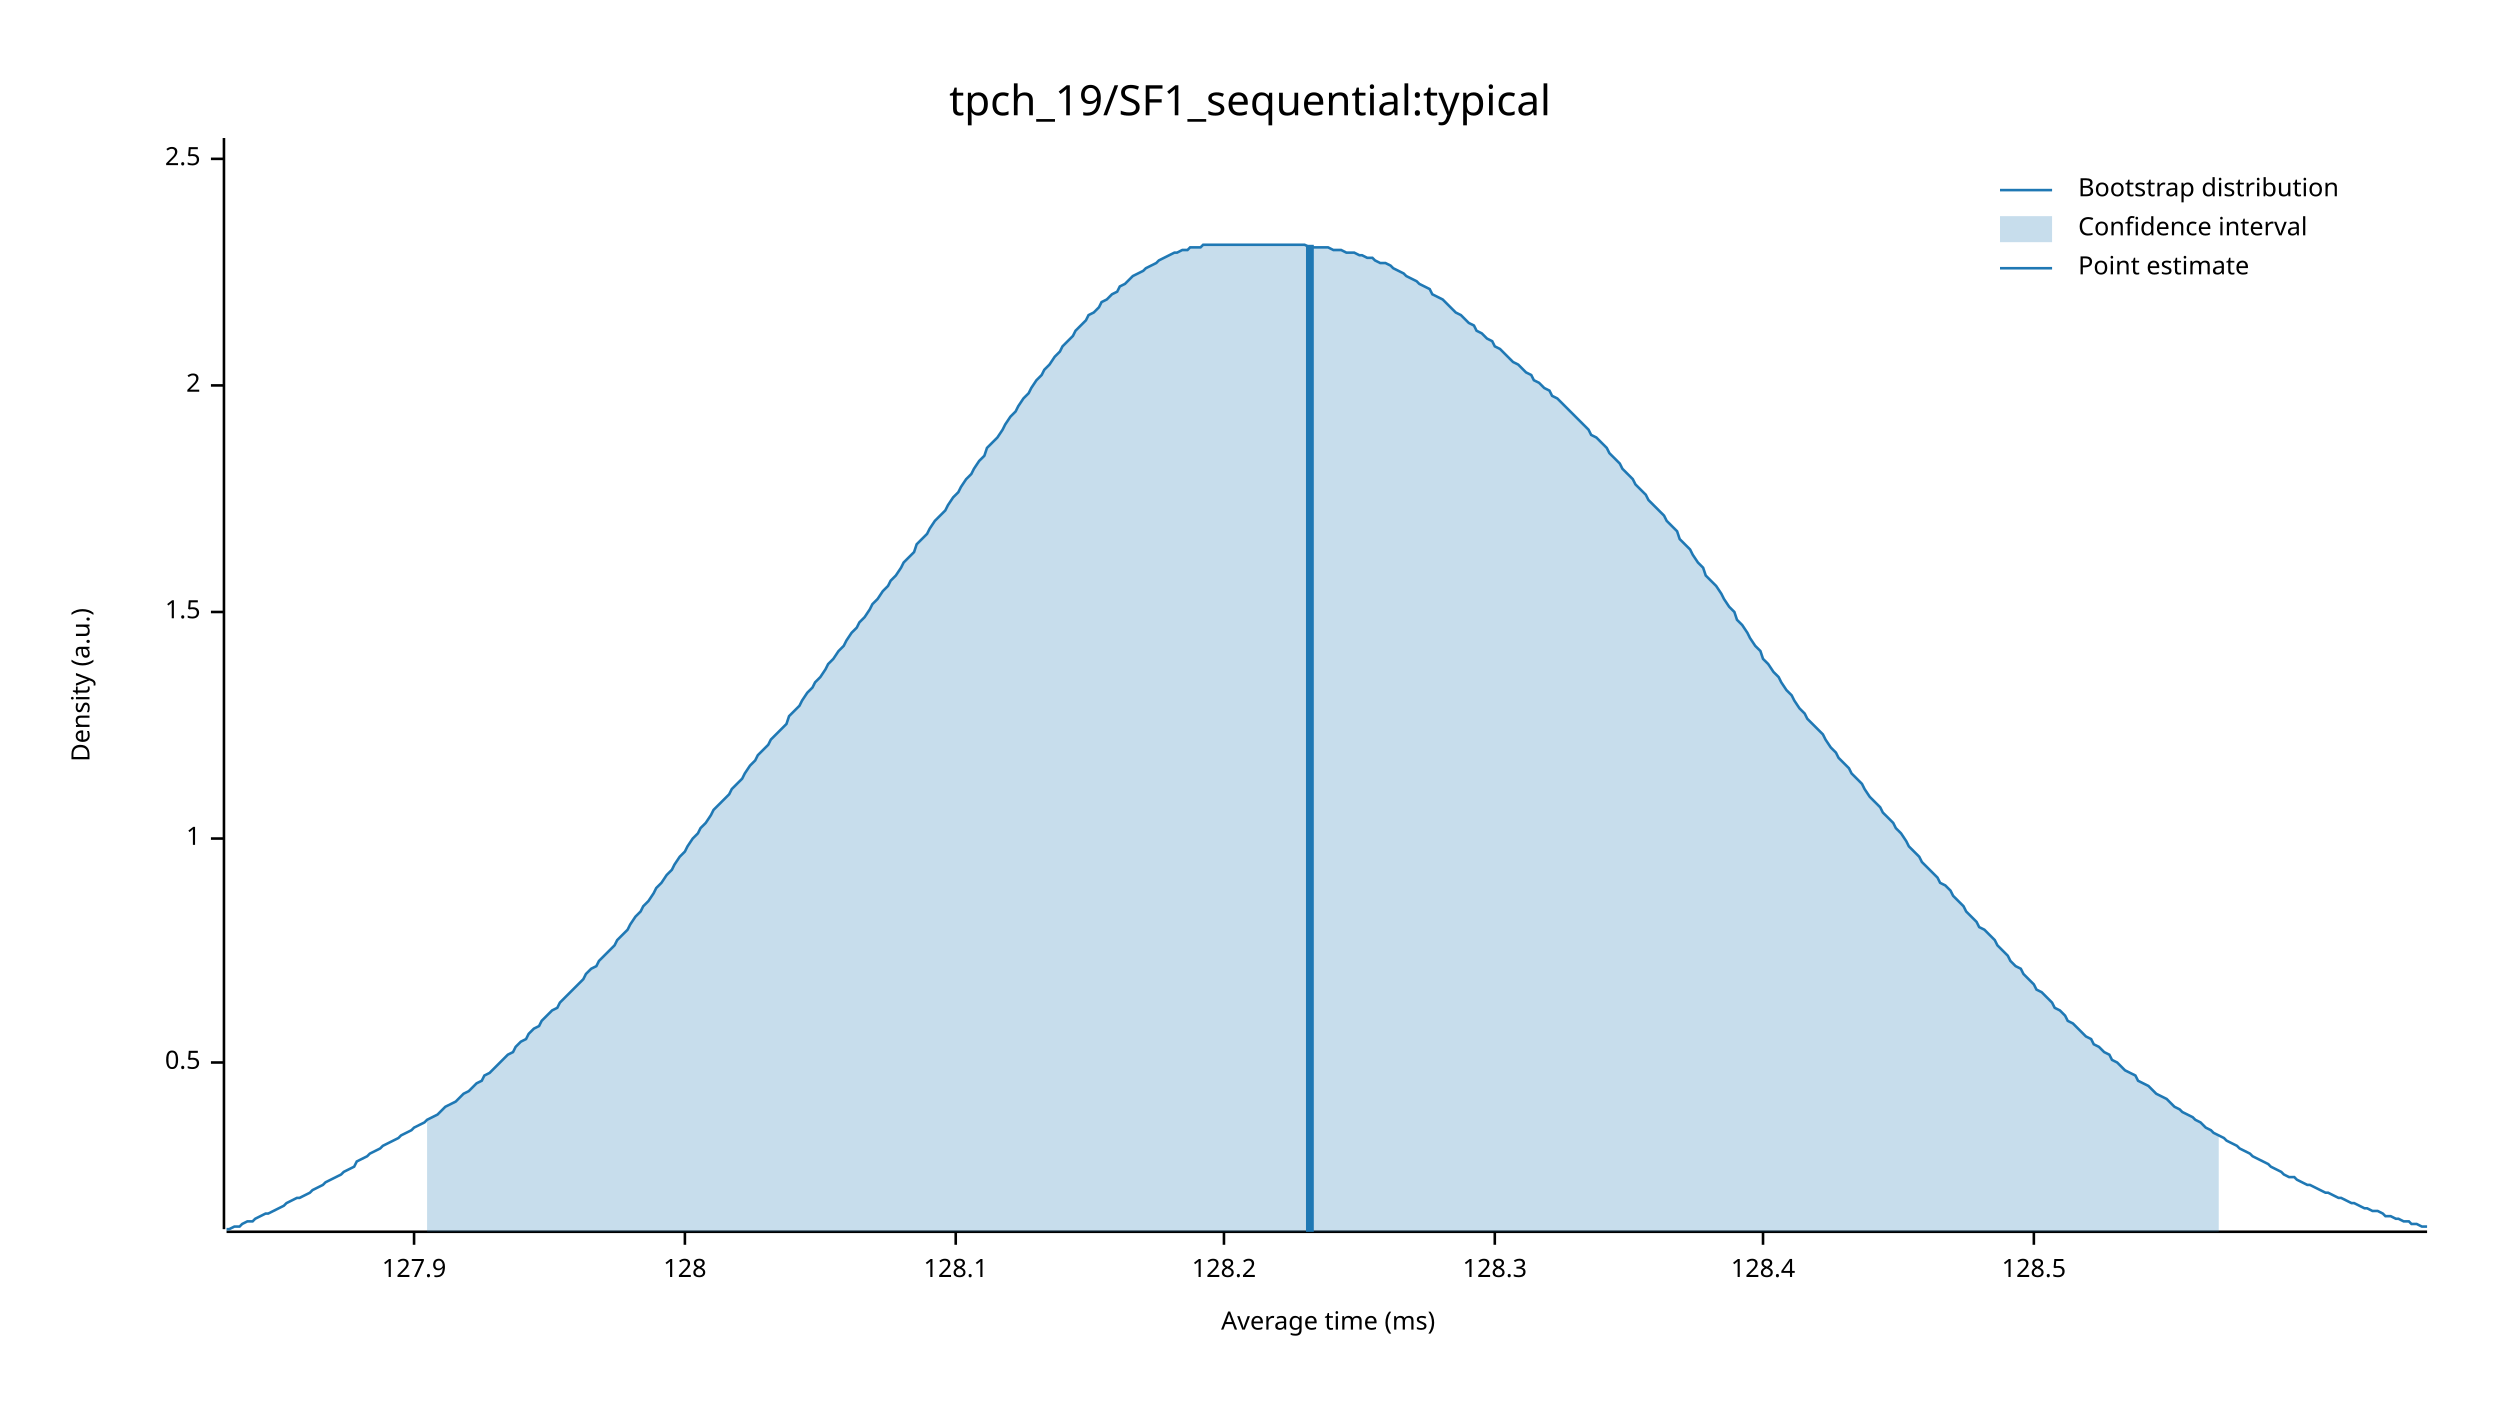
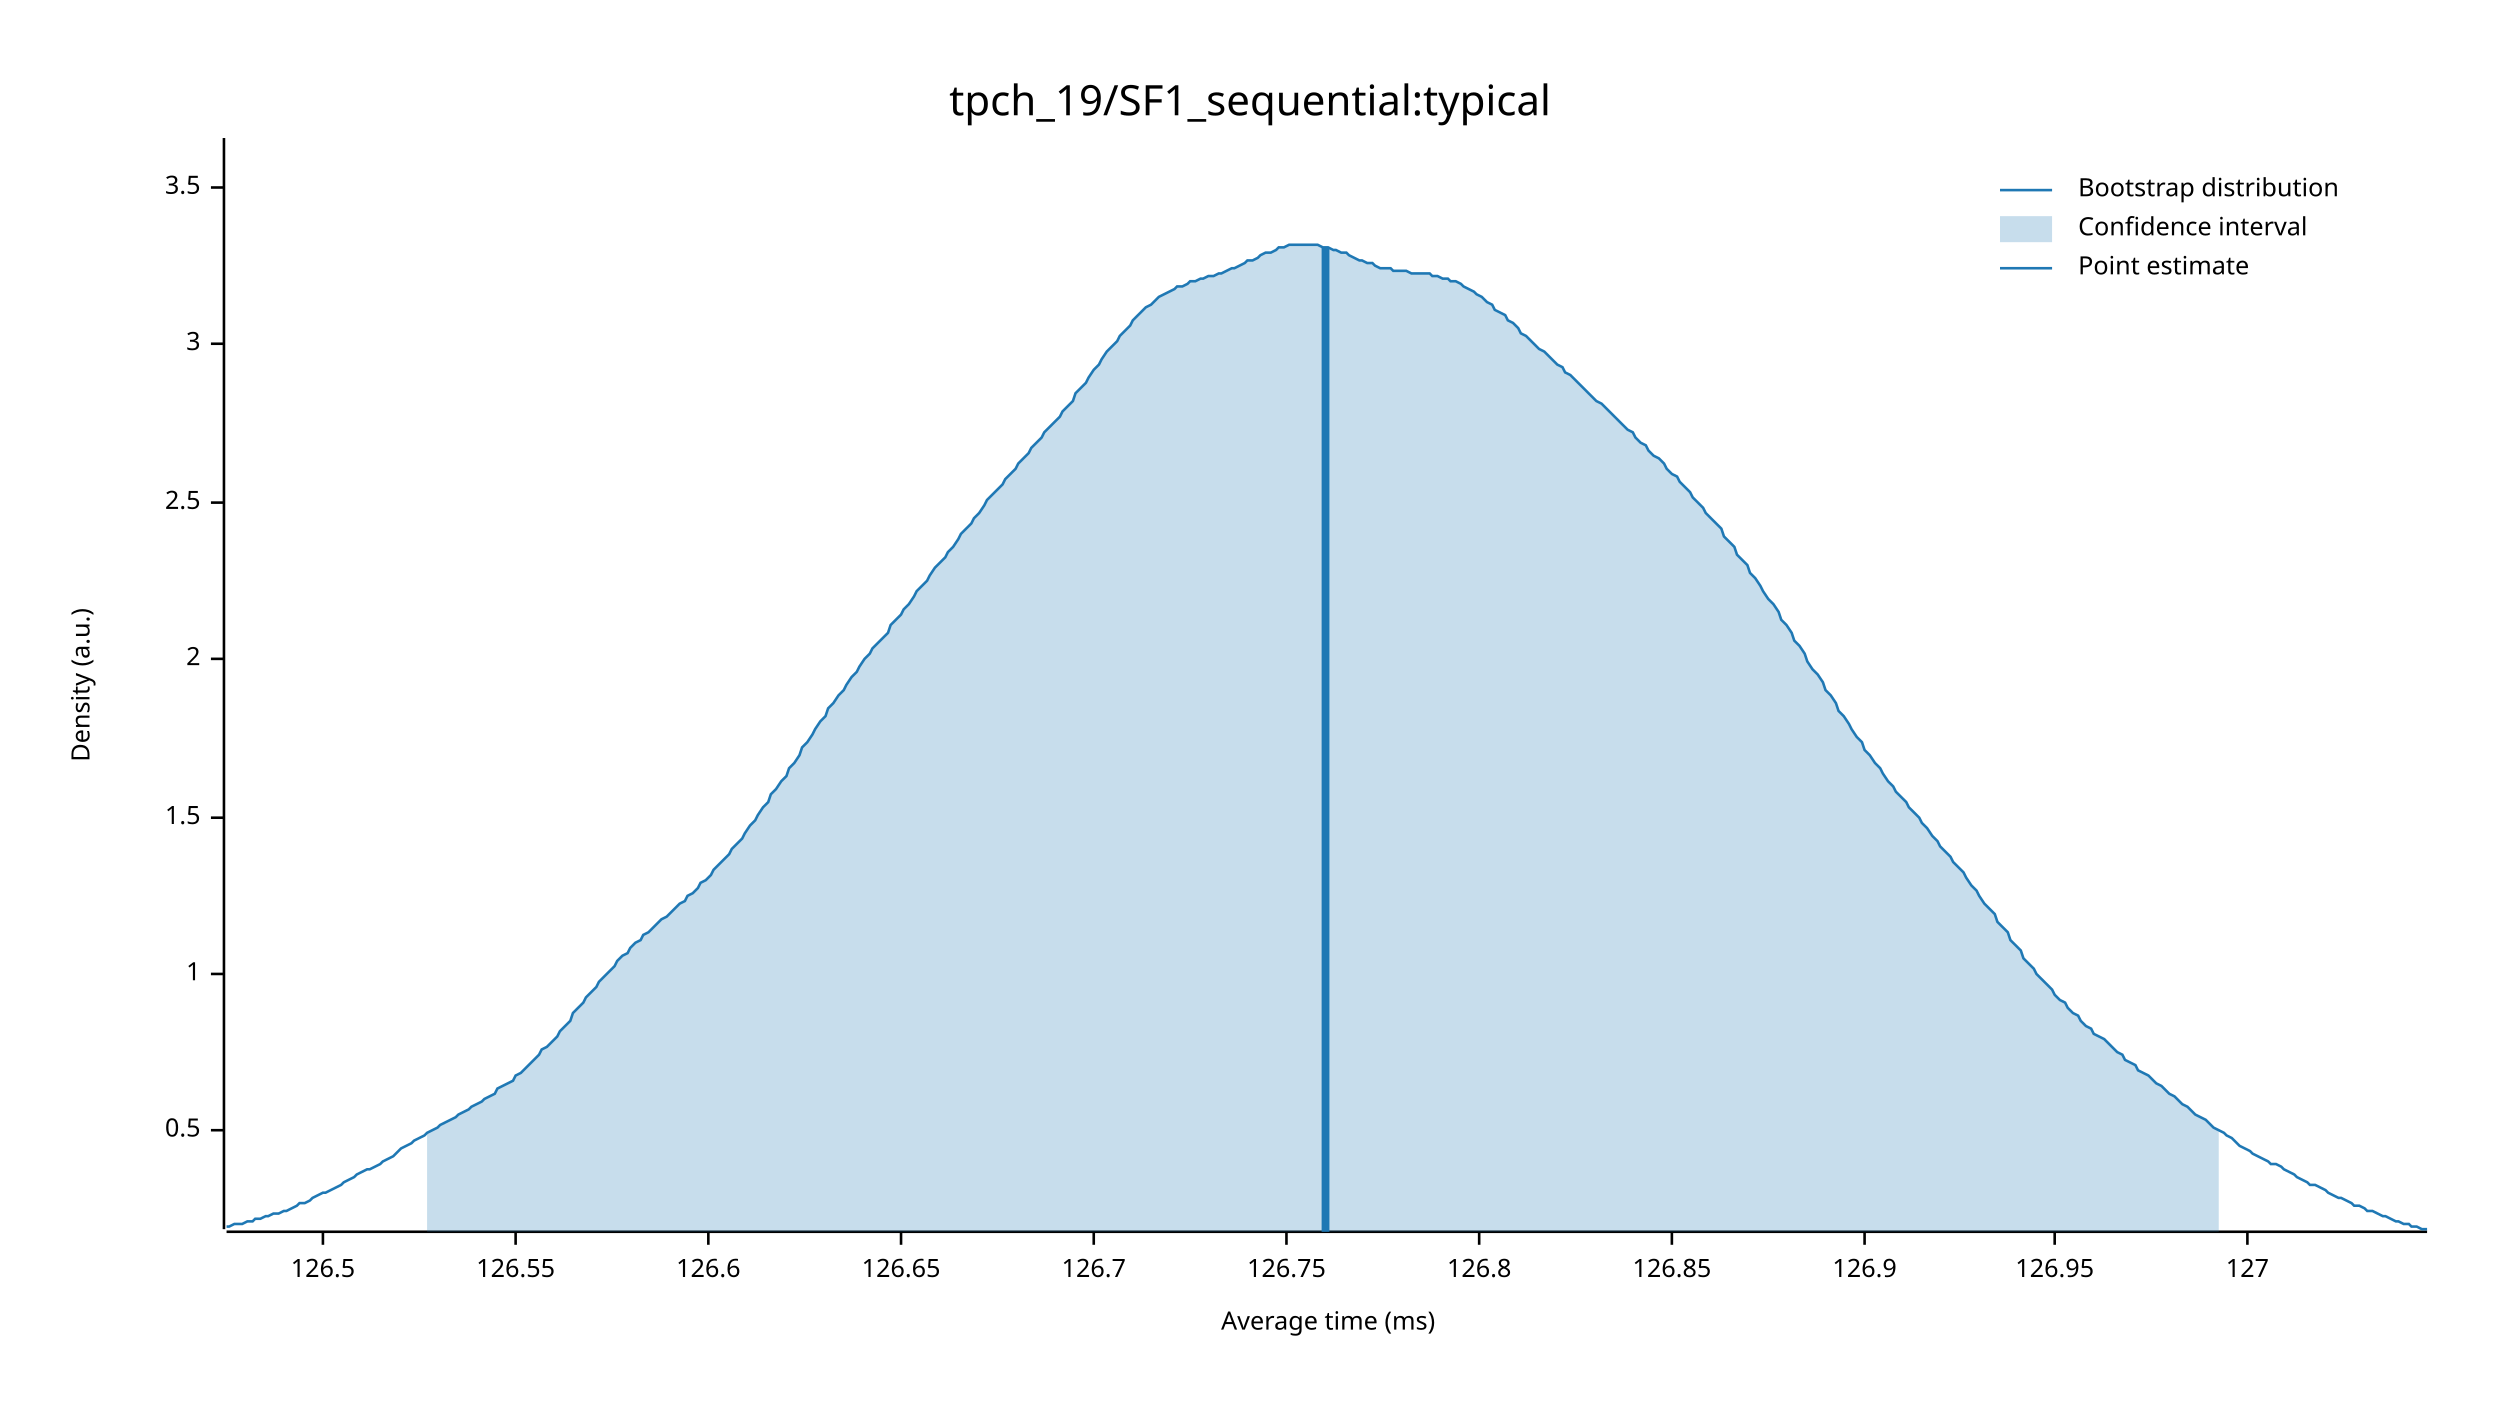
<svg xmlns="http://www.w3.org/2000/svg" width="960" height="540" viewBox="0 0 960 540">
  <text x="480" y="32" dy="0.76em" text-anchor="middle" font-family="sans-serif" font-size="16.129" opacity="1" fill="#000000">
tpch_19/SF1_sequential:typical
</text>
  <text x="27" y="263" dy="0.76em" text-anchor="middle" font-family="sans-serif" font-size="9.677" opacity="1" fill="#000000" transform="rotate(270, 27, 263)">
Density (a.u.)
</text>
  <text x="510" y="513" dy="-0.5ex" text-anchor="middle" font-family="sans-serif" font-size="9.677" opacity="1" fill="#000000">
Average time (ms)
</text>
  <polyline fill="none" opacity="1" stroke="#000000" stroke-width="1" points="86,53 86,472 " />
-   <text x="77" y="408" dy="0.5ex" text-anchor="end" font-family="sans-serif" font-size="9.677" opacity="1" fill="#000000">
+   <text x="77" y="434" dy="0.5ex" text-anchor="end" font-family="sans-serif" font-size="9.677" opacity="1" fill="#000000">
0.5
</text>
-   <polyline fill="none" opacity="1" stroke="#000000" stroke-width="1" points="81,408 86,408 " />
-   <text x="77" y="322" dy="0.5ex" text-anchor="end" font-family="sans-serif" font-size="9.677" opacity="1" fill="#000000">
+   <polyline fill="none" opacity="1" stroke="#000000" stroke-width="1" points="81,434 86,434 " />
+   <text x="77" y="374" dy="0.5ex" text-anchor="end" font-family="sans-serif" font-size="9.677" opacity="1" fill="#000000">
1
</text>
-   <polyline fill="none" opacity="1" stroke="#000000" stroke-width="1" points="81,322 86,322 " />
-   <text x="77" y="235" dy="0.5ex" text-anchor="end" font-family="sans-serif" font-size="9.677" opacity="1" fill="#000000">
+   <polyline fill="none" opacity="1" stroke="#000000" stroke-width="1" points="81,374 86,374 " />
+   <text x="77" y="314" dy="0.5ex" text-anchor="end" font-family="sans-serif" font-size="9.677" opacity="1" fill="#000000">
1.5
</text>
-   <polyline fill="none" opacity="1" stroke="#000000" stroke-width="1" points="81,235 86,235 " />
-   <text x="77" y="148" dy="0.5ex" text-anchor="end" font-family="sans-serif" font-size="9.677" opacity="1" fill="#000000">
+   <polyline fill="none" opacity="1" stroke="#000000" stroke-width="1" points="81,314 86,314 " />
+   <text x="77" y="253" dy="0.5ex" text-anchor="end" font-family="sans-serif" font-size="9.677" opacity="1" fill="#000000">
2
</text>
-   <polyline fill="none" opacity="1" stroke="#000000" stroke-width="1" points="81,148 86,148 " />
-   <text x="77" y="61" dy="0.5ex" text-anchor="end" font-family="sans-serif" font-size="9.677" opacity="1" fill="#000000">
+   <polyline fill="none" opacity="1" stroke="#000000" stroke-width="1" points="81,253 86,253 " />
+   <text x="77" y="193" dy="0.5ex" text-anchor="end" font-family="sans-serif" font-size="9.677" opacity="1" fill="#000000">
2.5
</text>
-   <polyline fill="none" opacity="1" stroke="#000000" stroke-width="1" points="81,61 86,61 " />
+   <polyline fill="none" opacity="1" stroke="#000000" stroke-width="1" points="81,193 86,193 " />
+   <text x="77" y="132" dy="0.5ex" text-anchor="end" font-family="sans-serif" font-size="9.677" opacity="1" fill="#000000">
+ 3
+ </text>
+   <polyline fill="none" opacity="1" stroke="#000000" stroke-width="1" points="81,132 86,132 " />
+   <text x="77" y="72" dy="0.5ex" text-anchor="end" font-family="sans-serif" font-size="9.677" opacity="1" fill="#000000">
+ 3.5
+ </text>
+   <polyline fill="none" opacity="1" stroke="#000000" stroke-width="1" points="81,72 86,72 " />
  <polyline fill="none" opacity="1" stroke="#000000" stroke-width="1" points="87,473 932,473 " />
-   <text x="159" y="483" dy="0.76em" text-anchor="middle" font-family="sans-serif" font-size="9.677" opacity="1" fill="#000000">
- 127.9
+   <text x="124" y="483" dy="0.76em" text-anchor="middle" font-family="sans-serif" font-size="9.677" opacity="1" fill="#000000">
+ 126.5
</text>
-   <polyline fill="none" opacity="1" stroke="#000000" stroke-width="1" points="159,473 159,478 " />
-   <text x="263" y="483" dy="0.76em" text-anchor="middle" font-family="sans-serif" font-size="9.677" opacity="1" fill="#000000">
- 128
+   <polyline fill="none" opacity="1" stroke="#000000" stroke-width="1" points="124,473 124,478 " />
+   <text x="198" y="483" dy="0.76em" text-anchor="middle" font-family="sans-serif" font-size="9.677" opacity="1" fill="#000000">
+ 126.55
</text>
-   <polyline fill="none" opacity="1" stroke="#000000" stroke-width="1" points="263,473 263,478 " />
-   <text x="367" y="483" dy="0.76em" text-anchor="middle" font-family="sans-serif" font-size="9.677" opacity="1" fill="#000000">
- 128.1
+   <polyline fill="none" opacity="1" stroke="#000000" stroke-width="1" points="198,473 198,478 " />
+   <text x="272" y="483" dy="0.76em" text-anchor="middle" font-family="sans-serif" font-size="9.677" opacity="1" fill="#000000">
+ 126.6
</text>
-   <polyline fill="none" opacity="1" stroke="#000000" stroke-width="1" points="367,473 367,478 " />
-   <text x="470" y="483" dy="0.76em" text-anchor="middle" font-family="sans-serif" font-size="9.677" opacity="1" fill="#000000">
- 128.2
+   <polyline fill="none" opacity="1" stroke="#000000" stroke-width="1" points="272,473 272,478 " />
+   <text x="346" y="483" dy="0.76em" text-anchor="middle" font-family="sans-serif" font-size="9.677" opacity="1" fill="#000000">
+ 126.65
</text>
-   <polyline fill="none" opacity="1" stroke="#000000" stroke-width="1" points="470,473 470,478 " />
-   <text x="574" y="483" dy="0.76em" text-anchor="middle" font-family="sans-serif" font-size="9.677" opacity="1" fill="#000000">
- 128.3
+   <polyline fill="none" opacity="1" stroke="#000000" stroke-width="1" points="346,473 346,478 " />
+   <text x="420" y="483" dy="0.76em" text-anchor="middle" font-family="sans-serif" font-size="9.677" opacity="1" fill="#000000">
+ 126.7
</text>
-   <polyline fill="none" opacity="1" stroke="#000000" stroke-width="1" points="574,473 574,478 " />
-   <text x="677" y="483" dy="0.76em" text-anchor="middle" font-family="sans-serif" font-size="9.677" opacity="1" fill="#000000">
- 128.4
+   <polyline fill="none" opacity="1" stroke="#000000" stroke-width="1" points="420,473 420,478 " />
+   <text x="494" y="483" dy="0.76em" text-anchor="middle" font-family="sans-serif" font-size="9.677" opacity="1" fill="#000000">
+ 126.75
</text>
-   <polyline fill="none" opacity="1" stroke="#000000" stroke-width="1" points="677,473 677,478 " />
-   <text x="781" y="483" dy="0.76em" text-anchor="middle" font-family="sans-serif" font-size="9.677" opacity="1" fill="#000000">
- 128.5
+   <polyline fill="none" opacity="1" stroke="#000000" stroke-width="1" points="494,473 494,478 " />
+   <text x="568" y="483" dy="0.76em" text-anchor="middle" font-family="sans-serif" font-size="9.677" opacity="1" fill="#000000">
+ 126.8
</text>
-   <polyline fill="none" opacity="1" stroke="#000000" stroke-width="1" points="781,473 781,478 " />
-   <polyline fill="none" opacity="1" stroke="#1F78B4" stroke-width="1" points="87,472 88,472 90,471 92,471 93,470 95,469 97,469 98,468 100,467 102,466 103,466 105,465 107,464 109,463 110,462 112,461 114,460 115,460 117,459 119,458 120,457 122,456 124,455 125,454 127,453 129,452 131,451 132,450 134,449 136,448 137,446 139,445 141,444 142,443 144,442 146,441 147,440 149,439 151,438 153,437 154,436 156,435 158,434 159,433 161,432 163,431 164,430 166,429 168,428 169,427 171,425 173,424 175,423 176,422 178,420 180,419 181,418 183,416 185,415 186,413 188,412 190,410 191,409 193,407 195,405 197,404 198,402 200,400 202,399 203,397 205,395 207,394 208,392 210,390 212,388 214,387 215,385 217,383 219,381 220,380 222,378 224,376 225,374 227,372 229,371 230,369 232,367 234,365 236,363 237,361 239,359 241,357 242,355 244,352 246,350 247,348 249,346 251,343 252,341 254,339 256,336 258,334 259,332 261,329 263,327 264,325 266,322 268,320 269,318 271,316 273,313 274,311 276,309 278,307 280,305 281,303 283,301 285,299 286,297 288,294 290,292 291,290 293,288 295,286 296,284 298,282 300,280 302,278 303,275 305,273 307,271 308,269 310,266 312,264 313,262 315,260 317,257 318,255 320,253 322,250 324,248 325,246 327,243 329,241 330,239 332,237 334,234 335,232 337,230 339,227 341,225 342,223 344,221 346,218 347,216 349,214 351,212 352,209 354,207 356,205 357,203 359,200 361,198 363,196 364,194 366,191 368,189 369,187 371,184 373,182 374,180 376,177 378,175 379,172 381,170 383,168 385,165 386,163 388,160 390,158 391,156 393,153 395,151 396,149 398,146 400,144 401,142 403,140 405,137 407,135 408,133 410,131 412,129 413,127 415,125 417,123 418,121 420,120 422,118 423,116 425,115 427,113 429,112 430,110 432,109 434,107 435,106 437,105 439,104 440,103 442,102 444,101 445,100 447,99 449,98 451,97 452,97 454,96 456,96 457,95 459,95 461,95 462,94 464,94 466,94 468,94 469,94 471,94 473,94 474,94 476,94 478,94 479,94 481,94 483,94 484,94 486,94 488,94 490,94 491,94 493,94 495,94 496,94 498,94 500,94 501,94 503,95 505,95 506,95 508,95 510,95 512,96 513,96 515,96 517,97 518,97 520,97 522,98 523,98 525,99 527,99 528,100 530,101 532,101 534,102 535,103 537,104 539,105 540,106 542,107 544,108 545,109 547,110 549,111 550,113 552,114 554,115 556,117 557,118 559,120 561,121 562,122 564,124 566,125 567,127 569,128 571,130 573,131 574,133 576,134 578,136 579,137 581,139 583,140 584,141 586,143 588,144 589,146 591,147 593,149 595,150 596,152 598,153 600,155 601,156 603,158 605,160 606,161 608,163 610,165 611,167 613,168 615,170 617,172 618,174 620,176 622,178 623,180 625,182 627,184 628,186 630,188 632,190 633,192 635,194 637,196 639,198 640,200 642,202 644,204 645,207 647,209 649,211 650,213 652,216 654,218 655,221 657,223 659,225 661,228 662,230 664,233 666,235 667,238 669,240 671,243 672,245 674,248 676,250 677,253 679,255 681,258 683,260 684,262 686,265 688,267 689,269 691,272 693,274 694,276 696,278 698,280 700,282 701,284 703,287 705,289 706,291 708,293 710,295 711,297 713,299 715,301 716,303 718,306 720,308 722,310 723,312 725,314 727,316 728,318 730,320 732,323 733,325 735,327 737,329 738,331 740,333 742,335 744,337 745,339 747,340 749,342 750,344 752,346 754,348 755,350 757,352 759,354 760,356 762,357 764,359 766,361 767,363 769,365 771,367 772,369 774,371 776,372 777,374 779,376 781,378 782,380 784,381 786,383 788,385 789,387 791,388 793,390 794,392 796,393 798,395 799,396 801,398 803,399 804,401 806,402 808,404 810,405 811,407 813,408 815,410 816,411 818,412 820,413 821,415 823,416 825,417 827,419 828,420 830,421 832,422 833,423 835,425 837,426 838,427 840,428 842,429 843,430 845,431 847,433 849,434 850,435 852,436 854,437 855,438 857,439 859,440 860,441 862,442 864,443 865,444 867,445 869,446 871,447 872,448 874,449 876,450 877,451 879,452 881,452 882,453 884,454 886,455 887,455 889,456 891,457 893,458 894,458 896,459 898,460 899,460 901,461 903,462 904,462 906,463 908,464 909,464 911,465 913,465 915,466 916,467 918,467 920,468 921,468 923,469 925,469 926,470 928,470 930,471 932,471 " />
-   <polygon opacity="0.25" fill="#1F78B4" points="164,430 166,429 168,428 169,427 171,425 173,424 175,423 176,422 178,420 180,419 181,418 183,416 185,415 186,413 188,412 190,410 191,409 193,407 195,405 197,404 198,402 200,400 202,399 203,397 205,395 207,394 208,392 210,390 212,388 214,387 215,385 217,383 219,381 220,380 222,378 224,376 225,374 227,372 229,371 230,369 232,367 234,365 236,363 237,361 239,359 241,357 242,355 244,352 246,350 247,348 249,346 251,343 252,341 254,339 256,336 258,334 259,332 261,329 263,327 264,325 266,322 268,320 269,318 271,316 273,313 274,311 276,309 278,307 280,305 281,303 283,301 285,299 286,297 288,294 290,292 291,290 293,288 295,286 296,284 298,282 300,280 302,278 303,275 305,273 307,271 308,269 310,266 312,264 313,262 315,260 317,257 318,255 320,253 322,250 324,248 325,246 327,243 329,241 330,239 332,237 334,234 335,232 337,230 339,227 341,225 342,223 344,221 346,218 347,216 349,214 351,212 352,209 354,207 356,205 357,203 359,200 361,198 363,196 364,194 366,191 368,189 369,187 371,184 373,182 374,180 376,177 378,175 379,172 381,170 383,168 385,165 386,163 388,160 390,158 391,156 393,153 395,151 396,149 398,146 400,144 401,142 403,140 405,137 407,135 408,133 410,131 412,129 413,127 415,125 417,123 418,121 420,120 422,118 423,116 425,115 427,113 429,112 430,110 432,109 434,107 435,106 437,105 439,104 440,103 442,102 444,101 445,100 447,99 449,98 451,97 452,97 454,96 456,96 457,95 459,95 461,95 462,94 464,94 466,94 468,94 469,94 471,94 473,94 474,94 476,94 478,94 479,94 481,94 483,94 484,94 486,94 488,94 490,94 491,94 493,94 495,94 496,94 498,94 500,94 501,94 503,95 505,95 506,95 508,95 510,95 512,96 513,96 515,96 517,97 518,97 520,97 522,98 523,98 525,99 527,99 528,100 530,101 532,101 534,102 535,103 537,104 539,105 540,106 542,107 544,108 545,109 547,110 549,111 550,113 552,114 554,115 556,117 557,118 559,120 561,121 562,122 564,124 566,125 567,127 569,128 571,130 573,131 574,133 576,134 578,136 579,137 581,139 583,140 584,141 586,143 588,144 589,146 591,147 593,149 595,150 596,152 598,153 600,155 601,156 603,158 605,160 606,161 608,163 610,165 611,167 613,168 615,170 617,172 618,174 620,176 622,178 623,180 625,182 627,184 628,186 630,188 632,190 633,192 635,194 637,196 639,198 640,200 642,202 644,204 645,207 647,209 649,211 650,213 652,216 654,218 655,221 657,223 659,225 661,228 662,230 664,233 666,235 667,238 669,240 671,243 672,245 674,248 676,250 677,253 679,255 681,258 683,260 684,262 686,265 688,267 689,269 691,272 693,274 694,276 696,278 698,280 700,282 701,284 703,287 705,289 706,291 708,293 710,295 711,297 713,299 715,301 716,303 718,306 720,308 722,310 723,312 725,314 727,316 728,318 730,320 732,323 733,325 735,327 737,329 738,331 740,333 742,335 744,337 745,339 747,340 749,342 750,344 752,346 754,348 755,350 757,352 759,354 760,356 762,357 764,359 766,361 767,363 769,365 771,367 772,369 774,371 776,372 777,374 779,376 781,378 782,380 784,381 786,383 788,385 789,387 791,388 793,390 794,392 796,393 798,395 799,396 801,398 803,399 804,401 806,402 808,404 810,405 811,407 813,408 815,410 816,411 818,412 820,413 821,415 823,416 825,417 827,419 828,420 830,421 832,422 833,423 835,425 837,426 838,427 840,428 842,429 843,430 845,431 847,433 849,434 850,435 852,436 852,473 164,473 " />
-   <polyline fill="none" opacity="1" stroke="#1F78B4" stroke-width="3" points="503,473 503,94 " />
+   <polyline fill="none" opacity="1" stroke="#000000" stroke-width="1" points="568,473 568,478 " />
+   <text x="642" y="483" dy="0.76em" text-anchor="middle" font-family="sans-serif" font-size="9.677" opacity="1" fill="#000000">
+ 126.85
+ </text>
+   <polyline fill="none" opacity="1" stroke="#000000" stroke-width="1" points="642,473 642,478 " />
+   <text x="716" y="483" dy="0.76em" text-anchor="middle" font-family="sans-serif" font-size="9.677" opacity="1" fill="#000000">
+ 126.9
+ </text>
+   <polyline fill="none" opacity="1" stroke="#000000" stroke-width="1" points="716,473 716,478 " />
+   <text x="789" y="483" dy="0.76em" text-anchor="middle" font-family="sans-serif" font-size="9.677" opacity="1" fill="#000000">
+ 126.95
+ </text>
+   <polyline fill="none" opacity="1" stroke="#000000" stroke-width="1" points="789,473 789,478 " />
+   <text x="863" y="483" dy="0.76em" text-anchor="middle" font-family="sans-serif" font-size="9.677" opacity="1" fill="#000000">
+ 127
+ </text>
+   <polyline fill="none" opacity="1" stroke="#000000" stroke-width="1" points="863,473 863,478 " />
+   <polyline fill="none" opacity="1" stroke="#1F78B4" stroke-width="1" points="87,471 88,471 90,470 92,470 93,470 95,469 97,469 98,468 100,468 102,467 103,467 105,466 107,466 109,465 110,465 112,464 114,463 115,462 117,462 119,461 120,460 122,459 124,458 125,458 127,457 129,456 131,455 132,454 134,453 136,452 137,451 139,450 141,449 142,449 144,448 146,447 147,446 149,445 151,444 153,442 154,441 156,440 158,439 159,438 161,437 163,436 164,435 166,434 168,433 169,432 171,431 173,430 175,429 176,428 178,427 180,426 181,425 183,424 185,423 186,422 188,421 190,420 191,418 193,417 195,416 197,415 198,413 200,412 202,410 203,409 205,407 207,405 208,403 210,402 212,400 214,398 215,396 217,394 219,392 220,389 222,387 224,385 225,383 227,381 229,379 230,377 232,375 234,373 236,371 237,369 239,367 241,366 242,364 244,362 246,361 247,359 249,358 251,356 252,355 254,353 256,352 258,350 259,349 261,347 263,346 264,344 266,343 268,341 269,339 271,338 273,336 274,334 276,332 278,330 280,328 281,326 283,324 285,322 286,320 288,317 290,315 291,313 293,310 295,308 296,305 298,303 300,300 302,298 303,295 305,293 307,290 308,287 310,285 312,282 313,280 315,277 317,275 318,272 320,270 322,267 324,265 325,263 327,260 329,258 330,256 332,253 334,251 335,249 337,247 339,245 341,243 342,240 344,238 346,236 347,234 349,232 351,229 352,227 354,225 356,223 357,221 359,218 361,216 363,214 364,212 366,210 368,207 369,205 371,203 373,201 374,199 376,197 378,194 379,192 381,190 383,188 385,186 386,184 388,182 390,180 391,178 393,176 395,174 396,172 398,170 400,168 401,166 403,164 405,162 407,160 408,158 410,156 412,154 413,151 415,149 417,147 418,145 420,142 422,140 423,138 425,135 427,133 429,131 430,129 432,127 434,125 435,123 437,121 439,119 440,118 442,117 444,115 445,114 447,113 449,112 451,111 452,110 454,110 456,109 457,108 459,108 461,107 462,107 464,106 466,106 468,105 469,105 471,104 473,103 474,103 476,102 478,101 479,100 481,100 483,99 484,98 486,97 488,97 490,96 491,95 493,95 495,94 496,94 498,94 500,94 501,94 503,94 505,94 506,94 508,95 510,95 512,96 513,96 515,97 517,97 518,98 520,99 522,100 523,100 525,101 527,101 528,102 530,103 532,103 534,103 535,104 537,104 539,104 540,104 542,105 544,105 545,105 547,105 549,105 550,106 552,106 554,107 556,107 557,108 559,108 561,109 562,110 564,111 566,112 567,113 569,114 571,116 573,117 574,119 576,120 578,121 579,123 581,124 583,126 584,128 586,129 588,131 589,132 591,134 593,135 595,137 596,138 598,140 600,141 601,143 603,144 605,146 606,147 608,149 610,151 611,152 613,154 615,155 617,157 618,158 620,160 622,162 623,163 625,165 627,166 628,168 630,170 632,171 633,173 635,175 637,176 639,178 640,180 642,182 644,183 645,185 647,187 649,189 650,191 652,193 654,195 655,197 657,199 659,201 661,203 662,206 664,208 666,210 667,213 669,215 671,217 672,220 674,222 676,225 677,227 679,230 681,232 683,235 684,238 686,240 688,243 689,246 691,248 693,251 694,254 696,257 698,259 700,262 701,265 703,267 705,270 706,273 708,275 710,278 711,280 713,283 715,285 716,288 718,290 720,293 722,295 723,297 725,300 727,302 728,304 730,306 732,308 733,310 735,312 737,314 738,316 740,318 742,321 744,323 745,325 747,327 749,329 750,331 752,333 754,335 755,337 757,340 759,342 760,344 762,347 764,349 766,351 767,354 769,356 771,358 772,361 774,363 776,365 777,368 779,370 781,372 782,374 784,376 786,378 788,380 789,382 791,384 793,385 794,387 796,389 798,390 799,392 801,394 803,395 804,397 806,398 808,399 810,401 811,402 813,404 815,405 816,407 818,408 820,409 821,411 823,412 825,413 827,415 828,416 830,417 832,419 833,420 835,421 837,423 838,424 840,425 842,427 843,428 845,429 847,430 849,432 850,433 852,434 854,435 855,436 857,437 859,439 860,440 862,441 864,442 865,443 867,444 869,445 871,446 872,447 874,447 876,448 877,449 879,450 881,451 882,452 884,453 886,454 887,455 889,455 891,456 893,457 894,458 896,459 898,460 899,460 901,461 903,462 904,463 906,463 908,464 909,465 911,465 913,466 915,467 916,467 918,468 920,469 921,469 923,470 925,470 926,471 928,471 930,472 932,472 " />
+   <polygon opacity="0.25" fill="#1F78B4" points="164,435 166,434 168,433 169,432 171,431 173,430 175,429 176,428 178,427 180,426 181,425 183,424 185,423 186,422 188,421 190,420 191,418 193,417 195,416 197,415 198,413 200,412 202,410 203,409 205,407 207,405 208,403 210,402 212,400 214,398 215,396 217,394 219,392 220,389 222,387 224,385 225,383 227,381 229,379 230,377 232,375 234,373 236,371 237,369 239,367 241,366 242,364 244,362 246,361 247,359 249,358 251,356 252,355 254,353 256,352 258,350 259,349 261,347 263,346 264,344 266,343 268,341 269,339 271,338 273,336 274,334 276,332 278,330 280,328 281,326 283,324 285,322 286,320 288,317 290,315 291,313 293,310 295,308 296,305 298,303 300,300 302,298 303,295 305,293 307,290 308,287 310,285 312,282 313,280 315,277 317,275 318,272 320,270 322,267 324,265 325,263 327,260 329,258 330,256 332,253 334,251 335,249 337,247 339,245 341,243 342,240 344,238 346,236 347,234 349,232 351,229 352,227 354,225 356,223 357,221 359,218 361,216 363,214 364,212 366,210 368,207 369,205 371,203 373,201 374,199 376,197 378,194 379,192 381,190 383,188 385,186 386,184 388,182 390,180 391,178 393,176 395,174 396,172 398,170 400,168 401,166 403,164 405,162 407,160 408,158 410,156 412,154 413,151 415,149 417,147 418,145 420,142 422,140 423,138 425,135 427,133 429,131 430,129 432,127 434,125 435,123 437,121 439,119 440,118 442,117 444,115 445,114 447,113 449,112 451,111 452,110 454,110 456,109 457,108 459,108 461,107 462,107 464,106 466,106 468,105 469,105 471,104 473,103 474,103 476,102 478,101 479,100 481,100 483,99 484,98 486,97 488,97 490,96 491,95 493,95 495,94 496,94 498,94 500,94 501,94 503,94 505,94 506,94 508,95 510,95 512,96 513,96 515,97 517,97 518,98 520,99 522,100 523,100 525,101 527,101 528,102 530,103 532,103 534,103 535,104 537,104 539,104 540,104 542,105 544,105 545,105 547,105 549,105 550,106 552,106 554,107 556,107 557,108 559,108 561,109 562,110 564,111 566,112 567,113 569,114 571,116 573,117 574,119 576,120 578,121 579,123 581,124 583,126 584,128 586,129 588,131 589,132 591,134 593,135 595,137 596,138 598,140 600,141 601,143 603,144 605,146 606,147 608,149 610,151 611,152 613,154 615,155 617,157 618,158 620,160 622,162 623,163 625,165 627,166 628,168 630,170 632,171 633,173 635,175 637,176 639,178 640,180 642,182 644,183 645,185 647,187 649,189 650,191 652,193 654,195 655,197 657,199 659,201 661,203 662,206 664,208 666,210 667,213 669,215 671,217 672,220 674,222 676,225 677,227 679,230 681,232 683,235 684,238 686,240 688,243 689,246 691,248 693,251 694,254 696,257 698,259 700,262 701,265 703,267 705,270 706,273 708,275 710,278 711,280 713,283 715,285 716,288 718,290 720,293 722,295 723,297 725,300 727,302 728,304 730,306 732,308 733,310 735,312 737,314 738,316 740,318 742,321 744,323 745,325 747,327 749,329 750,331 752,333 754,335 755,337 757,340 759,342 760,344 762,347 764,349 766,351 767,354 769,356 771,358 772,361 774,363 776,365 777,368 779,370 781,372 782,374 784,376 786,378 788,380 789,382 791,384 793,385 794,387 796,389 798,390 799,392 801,394 803,395 804,397 806,398 808,399 810,401 811,402 813,404 815,405 816,407 818,408 820,409 821,411 823,412 825,413 827,415 828,416 830,417 832,419 833,420 835,421 837,423 838,424 840,425 842,427 843,428 845,429 847,430 849,432 850,433 852,434 852,473 164,473 " />
+   <polyline fill="none" opacity="1" stroke="#1F78B4" stroke-width="3" points="509,473 509,95 " />
  <text x="798" y="68" dy="0.76em" text-anchor="start" font-family="sans-serif" font-size="9.677" opacity="1" fill="#000000">
Bootstrap distribution
</text>
  <text x="798" y="83" dy="0.76em" text-anchor="start" font-family="sans-serif" font-size="9.677" opacity="1" fill="#000000">
Confidence interval
</text>
  <text x="798" y="98" dy="0.76em" text-anchor="start" font-family="sans-serif" font-size="9.677" opacity="1" fill="#000000">
Point estimate
</text>
  <polyline fill="none" opacity="1" stroke="#1F78B4" stroke-width="1" points="768,73 788,73 " />
  <rect x="768" y="83" width="20" height="10" opacity="0.25" fill="#1F78B4" stroke="none" />
  <polyline fill="none" opacity="1" stroke="#1F78B4" stroke-width="1" points="768,103 788,103 " />
</svg>
